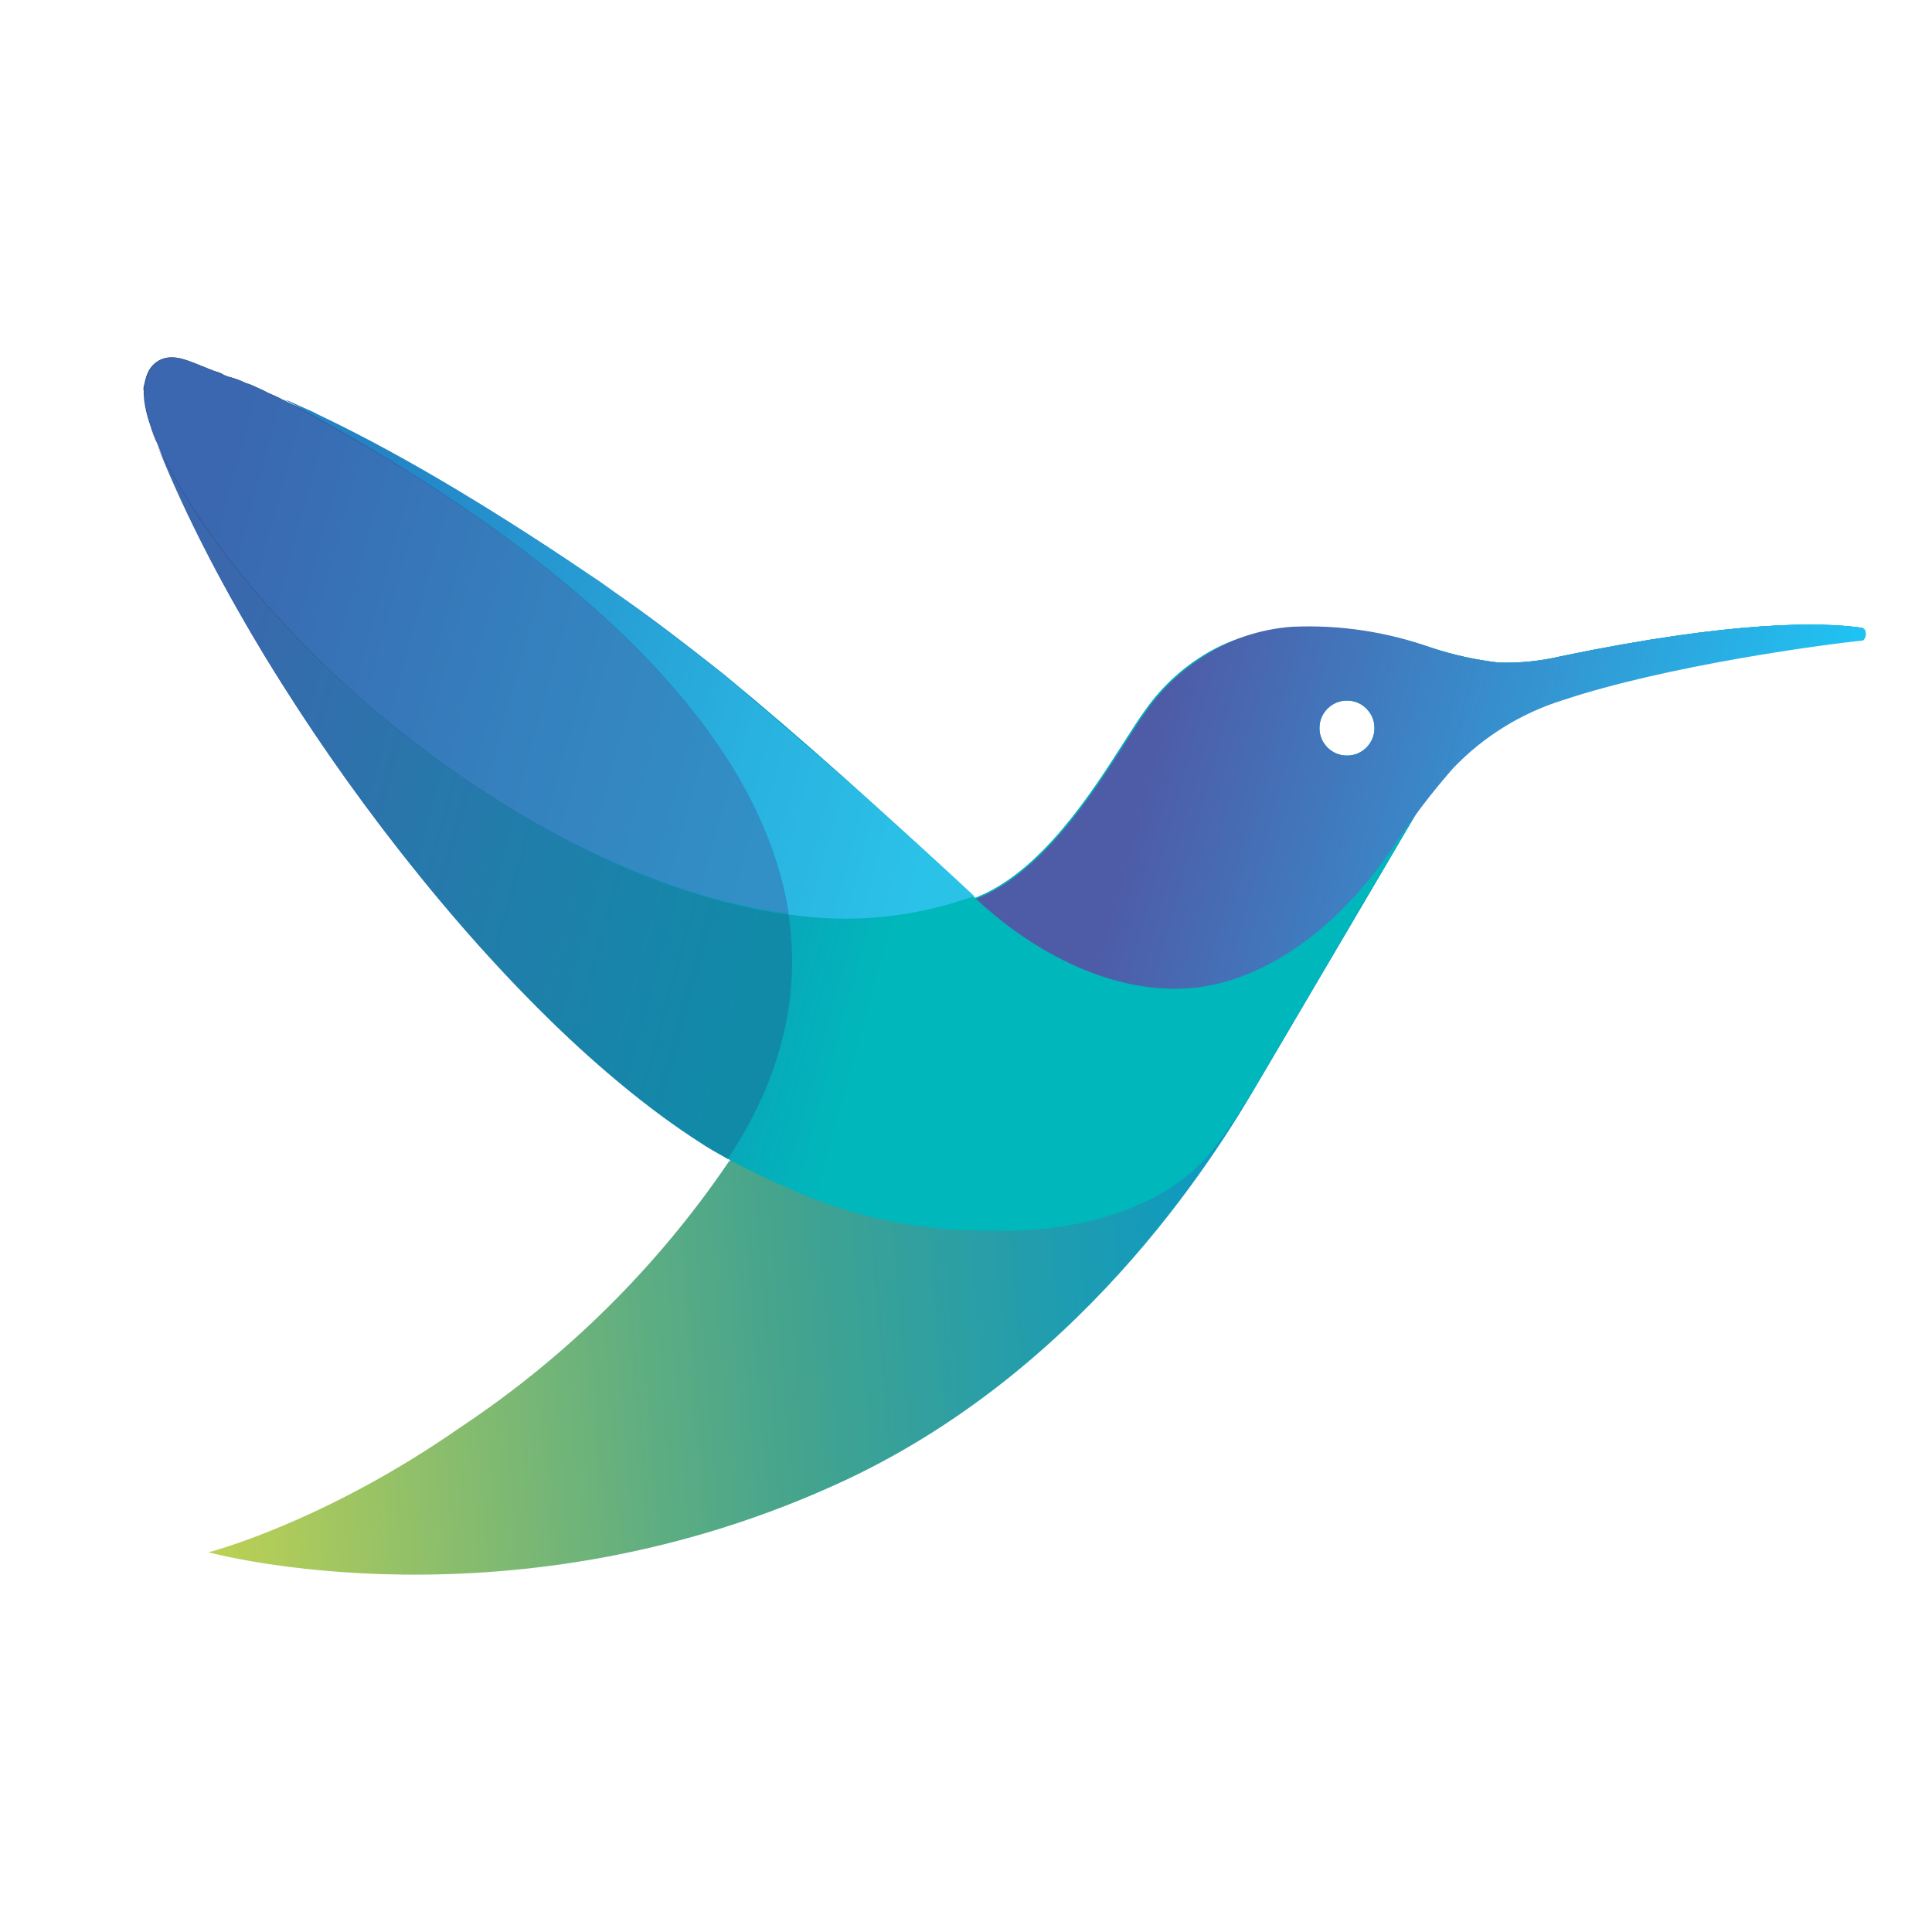
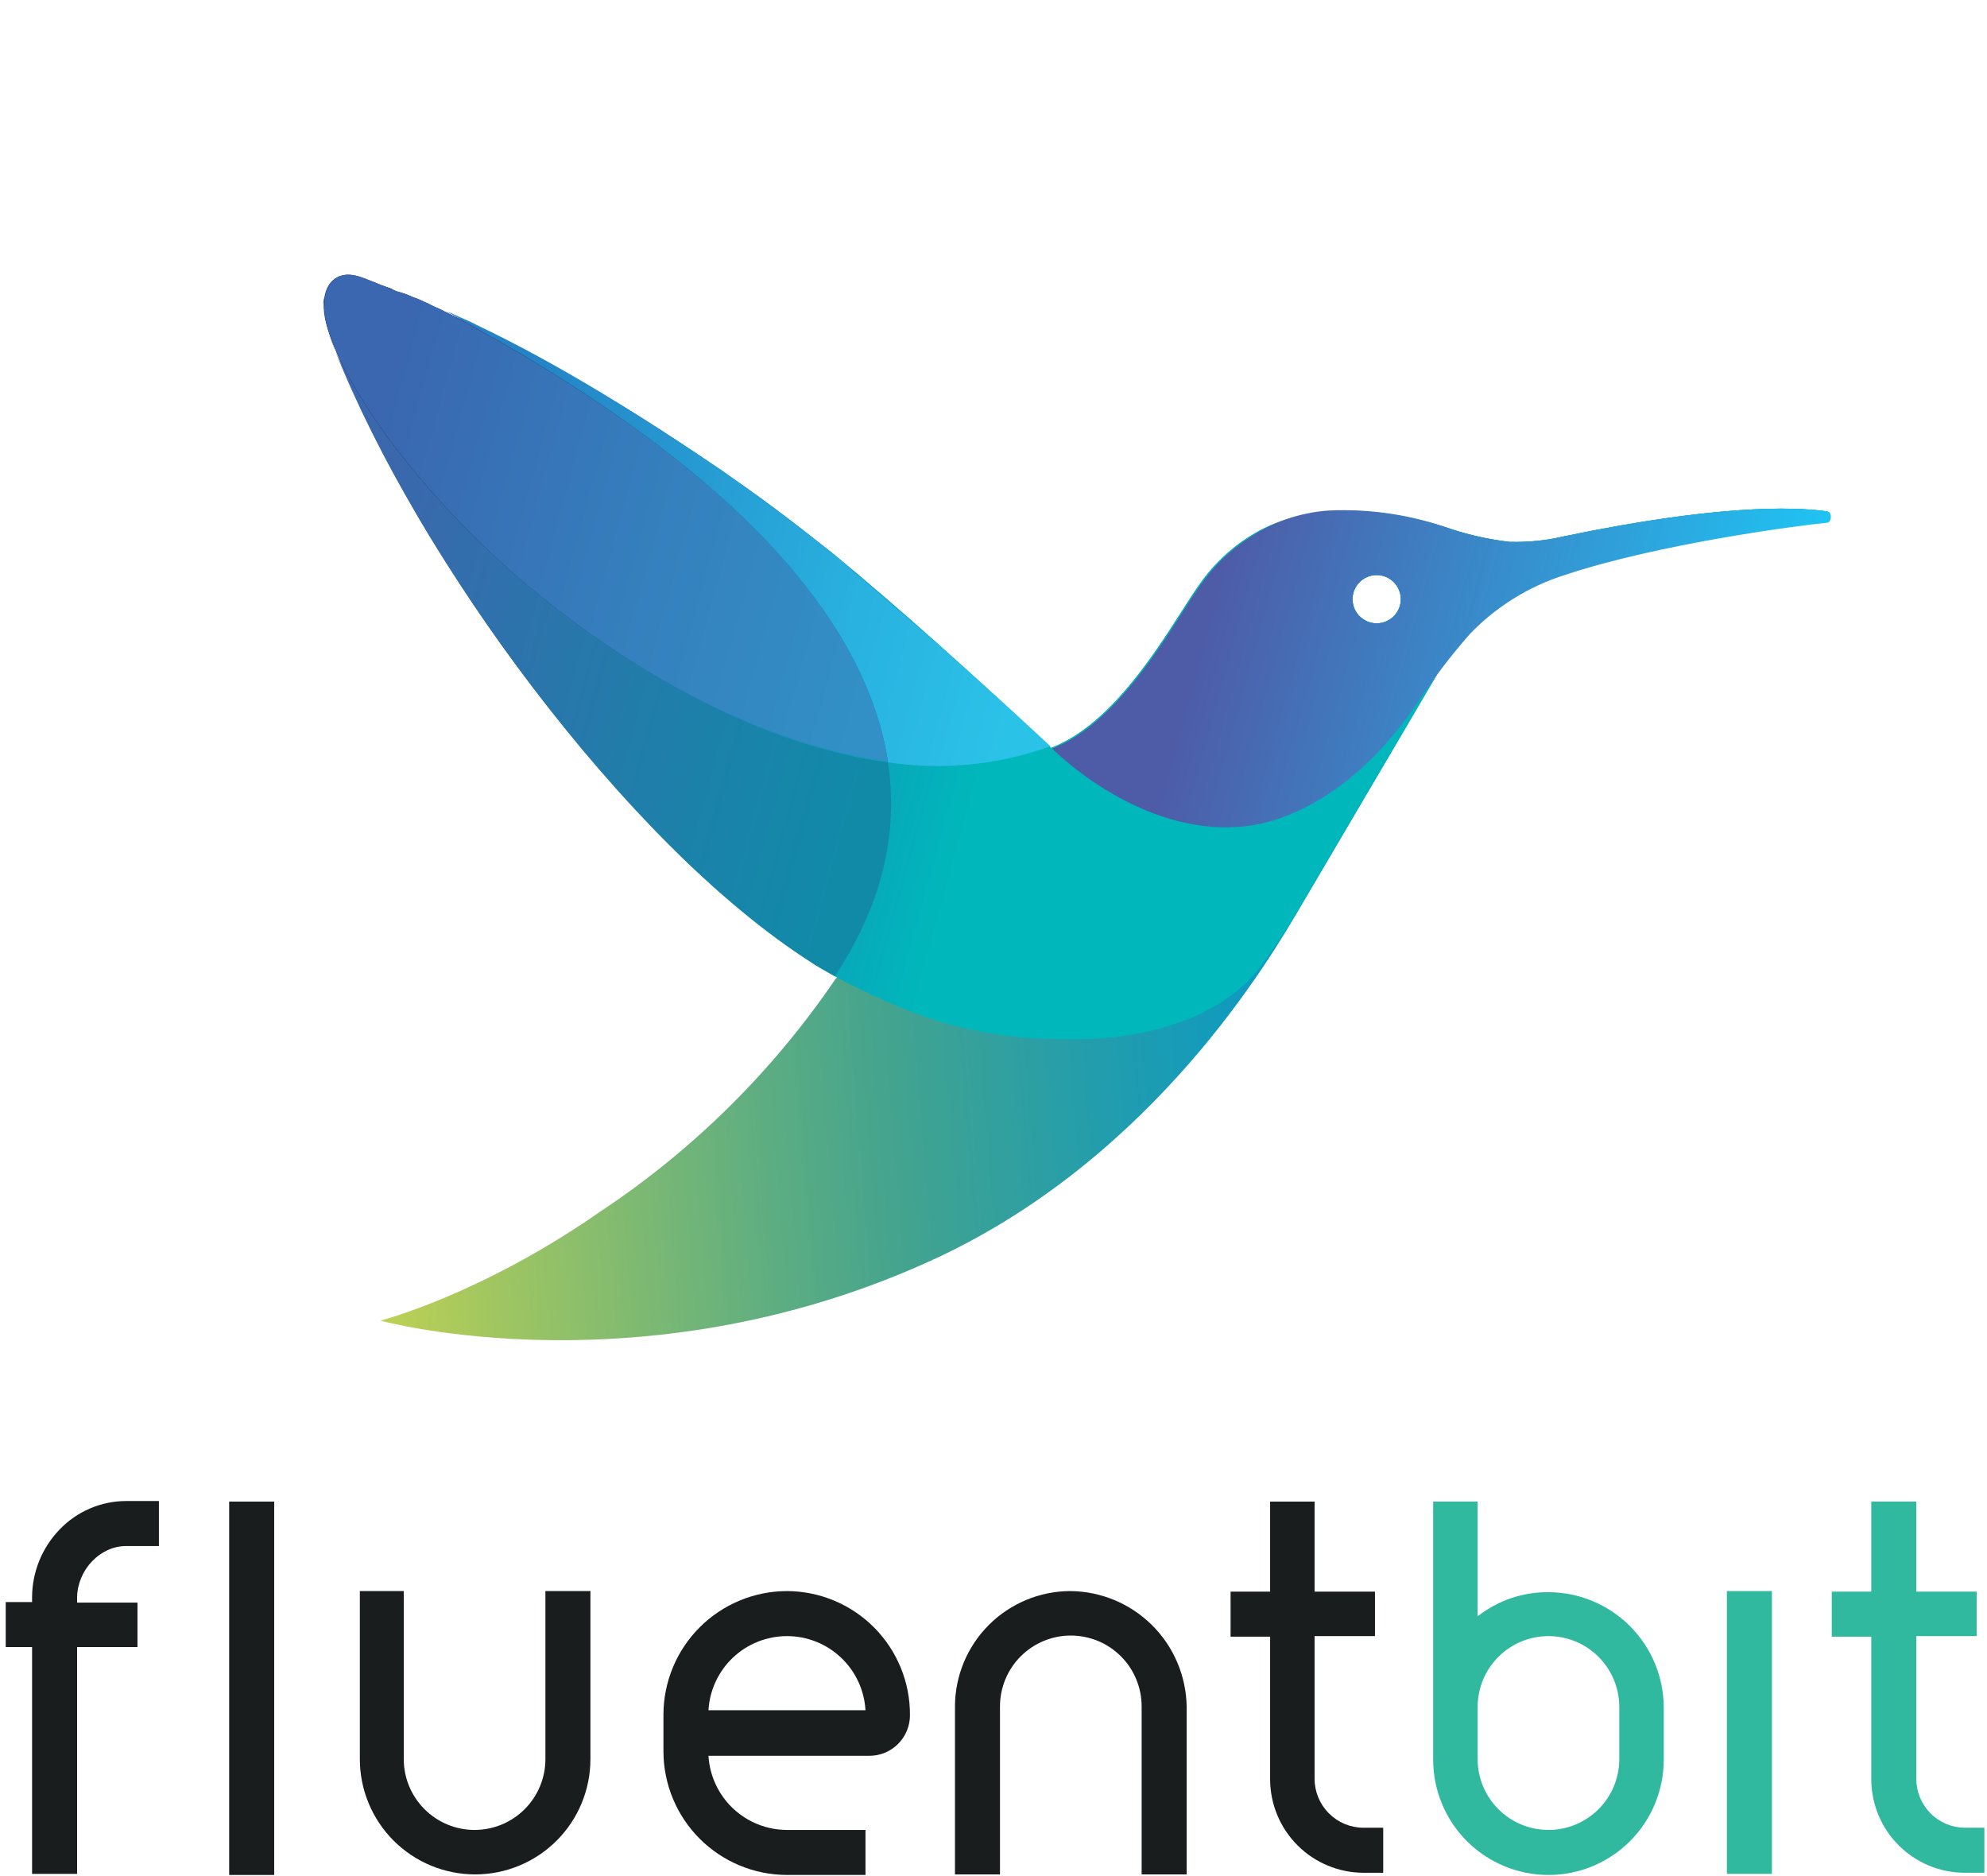
- <svg xmlns="http://www.w3.org/2000/svg" width="510" height="510" viewBox="0 0 510 510" fill="none">
-   <path fill-rule="evenodd" clip-rule="evenodd" d="M412.194 173.215C457.806 163.753 480.854 164.238 491.287 165.694C492.743 165.937 492.985 168.12 491.044 168.605C488.37 168.912 485.142 169.195 481.466 169.518C464.799 170.979 438.938 173.247 413.892 182.192C408.797 184.133 403.702 186.074 398.85 188.5C398.581 188.768 397.868 189.111 396.914 189.569C396.144 189.939 395.216 190.384 394.24 190.926C387.689 194.323 380.654 203.057 376.772 209.85L333.101 284.091C332.889 284.45 332.659 284.843 332.409 285.267C323.237 300.902 288.63 359.894 223.438 390.6C135.368 431.845 55.062 409.767 55.062 409.767C55.062 409.767 85.389 402.003 121.539 376.771C149.484 358.222 173.547 334.406 192.383 306.654C204.504 295.761 209.736 284.673 213.785 276.091C216.139 271.103 218.093 266.961 220.769 264.196C231.289 253.677 243.254 246.048 254.569 238.833C255.519 238.228 256.464 237.625 257.404 237.023C274.691 230.419 288.247 209.197 296.825 195.767C298.961 192.423 300.789 189.561 302.288 187.529C306.947 180.869 313.094 175.387 320.242 171.517C332.373 165.209 352.995 162.54 377.985 171.032C383.741 172.926 389.675 174.227 395.696 174.913C401.246 175.07 406.792 174.499 412.194 173.215ZM362.846 192.194C362.846 196.214 359.587 199.472 355.567 199.472C351.547 199.472 348.288 196.214 348.288 192.194C348.288 188.174 351.547 184.915 355.567 184.915C359.587 184.915 362.846 188.174 362.846 192.194Z" fill="url(#paint0_linear_462_3930)" />
-   <path fill-rule="evenodd" clip-rule="evenodd" d="M412.194 173.215C457.806 163.753 480.854 164.239 491.287 165.694C491.613 165.734 491.914 165.891 492.131 166.137C492.349 166.383 492.47 166.7 492.47 167.029C492.47 167.357 492.349 167.674 492.131 167.92C491.914 168.166 491.613 168.324 491.287 168.363C490.638 168.438 489.946 168.516 489.213 168.6C473.243 170.416 438.005 174.422 408.312 184.861C406.141 185.729 404.942 186.064 403.866 186.363C402.537 186.733 401.397 187.051 398.85 188.258C398.581 188.526 397.868 188.869 396.914 189.326C396.144 189.696 395.216 190.142 394.24 190.684C387.689 194.081 380.654 202.815 376.772 209.608L333.101 283.849C329.346 290.391 325.214 296.71 320.727 302.773C310.052 317.087 288.216 325.579 261.286 324.851C242.792 325.046 224.482 321.152 207.668 313.448C203.543 311.75 196.992 308.596 192.14 305.927L192.138 305.926C189.712 304.47 186.075 302.288 185.347 301.802C177.769 296.799 170.478 291.372 163.511 285.547C157.689 280.937 152.351 276.085 146.771 270.747C119.856 244.053 96.012 214.431 75.684 182.435C71.317 175.642 67.192 168.848 63.553 162.298C54.331 146.371 46.38 129.74 39.777 112.561C37.35 105.768 37.836 101.886 38.321 100.43C39.291 96.063 42.446 93.394 48.026 95.093C60.884 99.945 72.53 104.555 83.69 109.65C109.709 122.404 134.693 137.168 158.416 153.806C168.121 160.114 179.524 168.848 191.17 178.068C211.792 195.051 233.142 214.218 257.404 237.024C274.691 230.42 288.247 209.197 296.825 195.768C298.961 192.423 300.789 189.562 302.288 187.53C306.947 180.87 313.094 175.387 320.242 171.517C332.615 164.724 352.267 162.54 377.985 171.032C383.741 172.927 389.675 174.227 395.696 174.914C401.246 175.07 406.792 174.499 412.194 173.215ZM362.844 192.194C362.844 196.214 359.585 199.472 355.565 199.472C351.546 199.472 348.287 196.214 348.287 192.194C348.287 188.174 351.546 184.915 355.565 184.915C359.585 184.915 362.844 188.174 362.844 192.194Z" fill="url(#paint1_linear_462_3930)" />
-   <path opacity="0.8" d="M37.837 103.099C37.837 102.372 38.08 101.644 37.837 101.158C38.082 101.782 38.082 102.476 37.837 103.099Z" fill="url(#paint2_linear_462_3930)" />
-   <path opacity="0.8" d="M58.217 98.49C57.844 98.294 57.423 98.209 57.004 98.247C57.732 98.49 58.46 98.975 59.188 99.217C59.188 98.975 58.702 98.732 58.217 98.49Z" fill="url(#paint3_linear_462_3930)" />
-   <path opacity="0.8" d="M65.737 101.644C65.495 101.644 65.009 101.401 64.767 101.401C65.387 101.71 66.037 101.954 66.707 102.129C66.222 101.886 65.98 101.644 65.737 101.644Z" fill="url(#paint4_linear_462_3930)" />
-   <path d="M208.153 241.39C224.639 243.871 241.483 242.204 257.162 236.538C242.605 222.952 228.776 210.578 215.917 199.418C209.366 193.838 203.058 188.257 196.993 183.162C196.75 182.92 196.265 182.677 196.265 182.435C194.567 180.979 193.111 179.766 191.655 178.553C191.17 178.31 190.928 177.825 190.685 177.825C179.039 168.605 167.636 160.114 158.417 153.563C133.67 136.823 108.923 121.295 83.933 109.407C81.75 108.194 79.566 107.466 77.14 106.253C76.52 105.944 75.87 105.7 75.199 105.525C171.761 157.688 202.573 204.998 208.153 241.39Z" fill="url(#paint5_linear_462_3930)" />
-   <path opacity="0.8" d="M41.476 117.171C40.748 115.715 40.263 114.017 39.535 112.318C40.263 113.774 40.748 115.472 41.476 117.171Z" fill="url(#paint6_linear_462_3930)" />
-   <path opacity="0.3" d="M37.837 103.827C37.837 103.584 37.837 103.584 38.08 103.341C38.08 103.584 38.08 103.584 37.837 103.827Z" fill="url(#paint7_linear_462_3930)" />
-   <path opacity="0.3" d="M48.27 94.85C51.424 96.063 54.335 97.034 57.246 98.247C54.092 97.034 51.181 95.821 48.27 94.85Z" fill="url(#paint8_linear_462_3930)" />
-   <path opacity="0.3" d="M37.837 103.827C37.968 106.727 38.541 109.591 39.535 112.318C38.541 109.591 37.968 106.727 37.837 103.827Z" fill="url(#paint9_linear_462_3930)" />
-   <path opacity="0.3" d="M73.745 105.04L75.201 105.768C72.532 104.555 69.62 103.342 66.709 102.129C67.68 102.614 68.407 102.857 69.378 103.342C70.873 103.802 72.332 104.369 73.745 105.04Z" fill="url(#paint10_linear_462_3930)" />
-   <path d="M102.372 190.441C76.412 169.576 51.908 140.462 41.476 117.414C65.737 178.796 128.818 265.895 185.105 301.803C186.075 302.531 189.472 304.471 192.141 305.927C199.419 294.767 212.763 271.718 208.153 241.391C173.459 236.781 136.096 217.857 102.372 190.441Z" fill="url(#paint11_linear_462_3930)" />
-   <path opacity="0.3" d="M64.767 101.401L59.672 99.217C59.914 99.217 60.157 99.46 60.4 99.46C61.613 99.945 63.069 100.673 64.767 101.401Z" fill="url(#paint12_linear_462_3930)" />
-   <path opacity="0.8" d="M102.374 190.441C136.097 217.857 173.46 236.539 208.155 241.148C202.574 204.998 171.762 157.445 75.201 105.768C74.692 105.575 74.204 105.331 73.745 105.04C72.289 104.312 70.833 103.827 69.62 103.099C68.65 102.614 67.922 102.371 66.951 101.886C66.332 101.577 65.681 101.333 65.011 101.158C63.531 100.447 61.988 99.879 60.401 99.46C60.158 99.46 59.916 99.217 59.673 99.217C58.945 98.975 58.217 98.49 57.489 98.247C54.578 97.276 51.667 95.821 48.513 94.85C42.932 93.152 39.778 95.821 38.565 99.945C38.443 100.423 38.362 100.91 38.323 101.401C38.08 101.886 38.323 102.614 38.323 103.342C38.323 103.584 38.323 103.584 38.08 103.827C38.211 106.727 38.784 109.591 39.778 112.319C40.319 114.056 40.967 115.757 41.719 117.414C51.909 140.462 76.656 169.576 102.374 190.441Z" fill="url(#paint13_linear_462_3930)" />
-   <path d="M102.374 190.441C136.097 217.857 173.46 236.539 208.155 241.148C202.574 204.998 171.762 157.445 75.201 105.768C74.692 105.575 74.204 105.331 73.745 105.04C72.289 104.312 70.833 103.827 69.62 103.099C68.65 102.614 67.922 102.371 66.951 101.886C66.332 101.577 65.681 101.333 65.011 101.158C63.531 100.447 61.988 99.879 60.401 99.46C60.158 99.46 59.916 99.217 59.673 99.217C58.945 98.975 58.217 98.49 57.489 98.247C54.578 97.276 51.667 95.821 48.513 94.85C42.932 93.152 39.778 95.821 38.565 99.945C38.443 100.423 38.362 100.91 38.323 101.401C38.08 101.886 38.323 102.614 38.323 103.342C38.323 103.584 38.323 103.584 38.08 103.827C38.211 106.727 38.784 109.591 39.778 112.319C40.319 114.056 40.967 115.757 41.719 117.414C51.909 140.462 76.656 169.576 102.374 190.441Z" fill="url(#paint14_linear_462_3930)" />
-   <path fill-rule="evenodd" clip-rule="evenodd" d="M412.194 173.215C457.806 163.753 480.855 164.238 491.288 165.694C492.743 165.937 492.986 168.12 491.773 169.091C481.826 170.061 440.095 175.641 412.437 184.861C401.451 188.31 391.518 194.487 383.566 202.814C377.931 209.245 372.743 216.054 368.038 223.194C363.428 229.987 348.871 250.852 325.338 258.616C300.833 266.623 274.631 253.279 257.647 237.266C274.935 230.662 288.49 209.44 297.068 196.01C299.204 192.665 301.032 189.804 302.532 187.772C306.429 182.185 311.372 177.406 317.089 173.7C324.233 168.893 332.517 166.048 341.108 165.451C353.647 164.879 366.177 166.775 377.985 171.032C383.741 172.926 389.676 174.227 395.697 174.913C401.246 175.07 406.793 174.499 412.194 173.215ZM362.845 192.194C362.845 196.214 359.586 199.472 355.566 199.472C351.546 199.472 348.287 196.214 348.287 192.194C348.287 188.174 351.546 184.915 355.566 184.915C359.586 184.915 362.845 188.174 362.845 192.194Z" fill="url(#paint15_linear_462_3930)" />
+ <svg xmlns="http://www.w3.org/2000/svg" width="284" height="268" viewBox="0 0 284 268" fill="none">
+   <path fill-rule="evenodd" clip-rule="evenodd" d="M223.602 76.636C245.216 72.152 256.138 72.382 261.082 73.072C261.772 73.187 261.887 74.222 260.967 74.451C259.7 74.597 258.17 74.731 256.428 74.884C248.53 75.576 236.276 76.651 224.407 80.89C221.993 81.809 219.578 82.729 217.279 83.879C217.152 84.006 216.814 84.168 216.362 84.385C215.997 84.561 215.557 84.772 215.094 85.028C211.99 86.638 208.656 90.777 206.817 93.996L186.122 129.177C186.022 129.347 185.913 129.533 185.795 129.734C181.448 137.143 165.049 165.097 134.156 179.648C92.423 199.193 54.368 188.73 54.368 188.73C54.368 188.73 68.739 185.051 85.87 173.095C99.112 164.305 110.515 153.019 119.44 139.869C125.184 134.706 127.664 129.452 129.582 125.386C130.698 123.022 131.624 121.059 132.892 119.749C137.877 114.764 143.547 111.149 148.908 107.73C149.359 107.443 149.807 107.158 150.252 106.873C158.444 103.743 164.867 93.687 168.932 87.323C169.945 85.738 170.811 84.382 171.521 83.419C173.729 80.263 176.642 77.665 180.029 75.831C185.777 72.842 195.55 71.577 207.392 75.601C210.119 76.499 212.931 77.115 215.784 77.441C218.414 77.515 221.043 77.244 223.602 76.636ZM200.218 85.63C200.218 87.534 198.674 89.079 196.769 89.079C194.864 89.079 193.319 87.534 193.319 85.63C193.319 83.725 194.864 82.18 196.769 82.18C198.674 82.18 200.218 83.725 200.218 85.63Z" fill="url(#paint0_linear_462_3774)" />
+   <path fill-rule="evenodd" clip-rule="evenodd" d="M223.601 76.636C245.215 72.152 256.137 72.382 261.081 73.072C261.235 73.09 261.377 73.165 261.481 73.282C261.584 73.398 261.641 73.548 261.641 73.704C261.641 73.86 261.584 74.01 261.481 74.127C261.377 74.243 261.235 74.318 261.081 74.336C260.773 74.372 260.445 74.409 260.098 74.448C252.53 75.309 235.832 77.208 221.761 82.154C220.733 82.566 220.164 82.724 219.655 82.866C219.025 83.041 218.485 83.192 217.277 83.764C217.15 83.891 216.812 84.053 216.36 84.27C215.995 84.446 215.556 84.657 215.093 84.913C211.989 86.523 208.655 90.662 206.815 93.881L186.121 129.062C184.342 132.162 182.384 135.156 180.257 138.029C175.199 144.812 164.852 148.836 152.09 148.491C143.326 148.583 134.65 146.738 126.682 143.088C124.728 142.283 121.623 140.788 119.324 139.524L119.322 139.522C118.172 138.833 116.45 137.799 116.105 137.569C112.514 135.198 109.059 132.626 105.758 129.866C102.998 127.682 100.469 125.383 97.825 122.853C85.071 110.204 73.772 96.167 64.139 81.005C62.07 77.785 60.115 74.566 58.391 71.462C54.02 63.915 50.253 56.034 47.124 47.894C45.974 44.675 46.204 42.835 46.434 42.145C46.894 40.076 48.388 38.811 51.033 39.616C57.126 41.915 62.644 44.1 67.933 46.514C80.262 52.558 92.102 59.554 103.343 67.438C107.942 70.427 113.346 74.566 118.864 78.935C128.636 86.983 138.754 96.066 150.251 106.873C158.443 103.743 164.866 93.686 168.931 87.323C169.943 85.738 170.809 84.382 171.52 83.419C173.728 80.263 176.641 77.665 180.028 75.831C185.891 72.612 195.203 71.577 207.39 75.601C210.118 76.499 212.93 77.115 215.783 77.441C218.413 77.515 221.041 77.244 223.601 76.636ZM200.215 85.629C200.215 87.534 198.671 89.079 196.766 89.079C194.861 89.079 193.317 87.534 193.317 85.629C193.317 83.725 194.861 82.18 196.766 82.18C198.671 82.18 200.215 83.725 200.215 85.629Z" fill="url(#paint1_linear_462_3774)" />
+   <path opacity="0.8" d="M46.205 43.41C46.205 43.066 46.32 42.721 46.205 42.491C46.321 42.786 46.321 43.115 46.205 43.41Z" fill="url(#paint2_linear_462_3774)" />
+   <path opacity="0.8" d="M55.862 41.226C55.685 41.133 55.486 41.093 55.287 41.111C55.632 41.226 55.977 41.456 56.322 41.571C56.322 41.456 56.092 41.341 55.862 41.226Z" fill="url(#paint3_linear_462_3774)" />
+   <path opacity="0.8" d="M59.426 42.721C59.311 42.721 59.081 42.606 58.966 42.606C59.26 42.752 59.568 42.868 59.886 42.95C59.656 42.836 59.541 42.721 59.426 42.721Z" fill="url(#paint4_linear_462_3774)" />
+   <path d="M126.913 108.943C134.725 110.118 142.707 109.328 150.137 106.643C143.239 100.205 136.685 94.341 130.592 89.053C127.488 86.409 124.499 83.764 121.624 81.35C121.51 81.235 121.28 81.12 121.28 81.005C120.475 80.315 119.785 79.74 119.095 79.166C118.865 79.051 118.75 78.821 118.635 78.821C113.117 74.452 107.713 70.428 103.344 67.324C91.618 59.391 79.891 52.033 68.049 46.4C67.014 45.825 65.98 45.48 64.83 44.905C64.536 44.758 64.228 44.643 63.91 44.56C109.668 69.278 124.269 91.697 126.913 108.943Z" fill="url(#paint5_linear_462_3774)" />
+   <path opacity="0.8" d="M47.931 50.078C47.586 49.388 47.356 48.583 47.011 47.779C47.356 48.468 47.586 49.273 47.931 50.078Z" fill="url(#paint6_linear_462_3774)" />
+   <path opacity="0.3" d="M46.205 43.754C46.205 43.639 46.205 43.639 46.32 43.525C46.32 43.639 46.32 43.639 46.205 43.754Z" fill="url(#paint7_linear_462_3774)" />
+   <path opacity="0.3" d="M51.148 39.501C52.643 40.076 54.023 40.536 55.402 41.111C53.908 40.536 52.528 39.961 51.148 39.501Z" fill="url(#paint8_linear_462_3774)" />
+   <path opacity="0.3" d="M46.205 43.755C46.267 45.129 46.539 46.486 47.01 47.779C46.539 46.486 46.267 45.129 46.205 43.755Z" fill="url(#paint9_linear_462_3774)" />
+   <path opacity="0.3" d="M63.22 44.33L63.91 44.675C62.645 44.1 61.265 43.525 59.886 42.95C60.346 43.18 60.691 43.295 61.15 43.525C61.859 43.743 62.55 44.012 63.22 44.33Z" fill="url(#paint10_linear_462_3774)" />
+   <path d="M76.787 84.799C64.485 74.912 52.873 61.116 47.93 50.194C59.427 79.281 89.318 120.555 115.991 137.57C116.451 137.915 118.061 138.835 119.325 139.524C122.774 134.236 129.098 123.314 126.913 108.943C110.473 106.758 92.767 97.791 76.787 84.799Z" fill="url(#paint11_linear_462_3774)" />
+   <path opacity="0.3" d="M58.966 42.605L56.552 41.57C56.667 41.57 56.782 41.685 56.897 41.685C57.471 41.915 58.161 42.26 58.966 42.605Z" fill="url(#paint12_linear_462_3774)" />
+   <path opacity="0.8" d="M76.787 84.799C92.768 97.79 110.473 106.643 126.913 108.827C124.269 91.697 109.668 69.163 63.91 44.675C63.67 44.583 63.438 44.468 63.221 44.33C62.531 43.985 61.841 43.755 61.266 43.41C60.806 43.18 60.462 43.065 60.002 42.835C59.708 42.689 59.4 42.573 59.082 42.49C58.381 42.153 57.65 41.884 56.897 41.685C56.782 41.685 56.667 41.571 56.553 41.571C56.208 41.456 55.863 41.226 55.518 41.111C54.138 40.651 52.759 39.961 51.264 39.501C48.62 38.696 47.125 39.961 46.55 41.916C46.492 42.142 46.454 42.373 46.435 42.605C46.32 42.835 46.435 43.18 46.435 43.525C46.435 43.64 46.435 43.64 46.32 43.755C46.383 45.129 46.654 46.486 47.125 47.779C47.381 48.602 47.688 49.408 48.045 50.193C52.873 61.115 64.6 74.912 76.787 84.799Z" fill="url(#paint13_linear_462_3774)" />
+   <path d="M76.787 84.799C92.768 97.79 110.473 106.643 126.913 108.827C124.269 91.697 109.668 69.163 63.91 44.675C63.67 44.583 63.438 44.468 63.221 44.33C62.531 43.985 61.841 43.755 61.266 43.41C60.806 43.18 60.462 43.065 60.002 42.835C59.708 42.689 59.4 42.573 59.082 42.49C58.381 42.153 57.65 41.884 56.897 41.685C56.782 41.685 56.667 41.571 56.553 41.571C56.208 41.456 55.863 41.226 55.518 41.111C54.138 40.651 52.759 39.961 51.264 39.501C48.62 38.696 47.125 39.961 46.55 41.916C46.492 42.142 46.454 42.373 46.435 42.605C46.32 42.835 46.435 43.18 46.435 43.525C46.435 43.64 46.435 43.64 46.32 43.755C46.383 45.129 46.654 46.486 47.125 47.779C47.381 48.602 47.688 49.408 48.045 50.193C52.873 61.115 64.6 74.912 76.787 84.799Z" fill="url(#paint14_linear_462_3774)" />
+   <path fill-rule="evenodd" clip-rule="evenodd" d="M223.6 76.636C245.214 72.152 256.136 72.382 261.08 73.072C261.77 73.187 261.885 74.222 261.31 74.681C256.596 75.141 236.822 77.785 223.715 82.154C218.509 83.789 213.802 86.716 210.034 90.662C207.364 93.709 204.905 96.936 202.676 100.319C200.492 103.539 193.593 113.426 182.442 117.105C170.83 120.899 158.413 114.576 150.365 106.988C158.557 103.858 164.981 93.802 169.045 87.438C170.058 85.853 170.924 84.497 171.634 83.534C173.481 80.886 175.824 78.622 178.533 76.866C181.918 74.588 185.843 73.24 189.914 72.957C195.857 72.686 201.794 73.584 207.39 75.601C210.117 76.499 212.929 77.115 215.782 77.441C218.412 77.515 221.041 77.244 223.6 76.636ZM200.216 85.63C200.216 87.534 198.671 89.079 196.766 89.079C194.861 89.079 193.317 87.534 193.317 85.63C193.317 83.725 194.861 82.18 196.766 82.18C198.671 82.18 200.216 83.725 200.216 85.63Z" fill="url(#paint15_linear_462_3774)" />
+   <path d="M112.482 227.378C107.802 227.385 103.315 229.248 100.005 232.557C96.696 235.867 94.833 240.354 94.826 245.034V250.292C94.833 254.972 96.696 259.459 100.005 262.768C103.315 266.078 107.802 267.94 112.482 267.947H123.703V261.513H112.482C109.614 261.508 106.857 260.409 104.771 258.441C102.686 256.472 101.43 253.782 101.261 250.919H124.253C125.016 250.921 125.772 250.772 126.477 250.481C127.182 250.19 127.823 249.762 128.362 249.222C128.902 248.683 129.33 248.042 129.621 247.337C129.912 246.631 130.061 245.876 130.059 245.113C130.073 242.793 129.628 240.494 128.752 238.346C127.875 236.199 126.583 234.246 124.951 232.598C123.318 230.951 121.376 229.642 119.236 228.746C117.097 227.85 114.802 227.385 112.482 227.378ZM101.261 244.406C101.426 241.542 102.68 238.849 104.766 236.879C106.852 234.91 109.613 233.813 112.482 233.813C115.351 233.813 118.112 234.91 120.198 236.879C122.284 238.849 123.538 241.542 123.703 244.406H101.261Z" fill="#191D1E" />
+   <path d="M18.003 220.944H22.712V214.509H18.003C16.227 214.515 14.471 214.879 12.839 215.58C11.208 216.282 9.735 217.305 8.508 218.59C6.028 221.164 4.625 224.589 4.585 228.163V228.948H0.818V235.382H4.585V267.791H11.02V235.382H19.651V229.026H11.02V228.242C11.098 224.318 14.315 220.944 18.003 220.944Z" fill="#191D1E" />
+   <path d="M39.19 214.588H32.755V267.948H39.19V214.588Z" fill="#191D1E" />
+   <path d="M253.258 227.378H246.823V267.791H253.258V227.378Z" fill="#30B99E" />
+   <path d="M77.955 251.39C77.955 254.075 76.888 256.65 74.99 258.548C73.091 260.446 70.517 261.513 67.832 261.513C65.147 261.513 62.572 260.446 60.674 258.548C58.776 256.65 57.709 254.075 57.709 251.39V227.378H51.432V251.39C51.432 255.761 53.168 259.952 56.258 263.042C59.349 266.133 63.54 267.869 67.91 267.869C72.281 267.869 76.472 266.133 79.563 263.042C82.653 259.952 84.389 255.761 84.389 251.39V227.378H77.955V251.39Z" fill="#191D1E" />
+   <path d="M152.972 227.378C148.605 227.391 144.421 229.131 141.334 232.219C138.246 235.307 136.506 239.491 136.493 243.857V267.869H142.928V243.857C142.928 241.172 143.994 238.598 145.893 236.699C147.791 234.801 150.366 233.734 153.05 233.734C155.735 233.734 158.31 234.801 160.208 236.699C162.107 238.598 163.173 241.172 163.173 243.857V267.869H169.608V243.857C169.533 239.483 167.751 235.311 164.643 232.232C161.535 229.154 157.347 227.412 152.972 227.378Z" fill="#191D1E" />
+   <path d="M187.893 254.216V233.813H196.524V227.457H187.893V214.588H181.537V227.457H175.887V233.892H181.537V254.294C181.547 257.829 182.956 261.216 185.455 263.715C187.955 266.215 191.342 267.624 194.877 267.634H197.701V261.199H194.877C193.026 261.195 191.252 260.458 189.943 259.149C188.634 257.841 187.897 256.067 187.893 254.216Z" fill="#191D1E" />
+   <path d="M273.895 254.216V233.813H282.527V227.457H273.895V214.588H267.46V227.457H261.811V233.892H267.46V254.294C267.471 257.829 268.879 261.216 271.379 263.715C273.878 266.215 277.266 267.624 280.8 267.634H283.625V261.199H280.8C278.962 261.179 277.205 260.434 275.913 259.127C274.62 257.819 273.895 256.054 273.895 254.216Z" fill="#30B99E" />
+   <path d="M211.198 214.588V230.988C214.081 228.719 217.652 227.5 221.321 227.536C225.687 227.548 229.871 229.289 232.959 232.376C236.046 235.464 237.787 239.648 237.799 244.014V251.469C237.799 255.84 236.063 260.031 232.973 263.121C229.882 266.212 225.691 267.948 221.321 267.948C216.95 267.948 212.759 266.212 209.668 263.121C206.578 260.031 204.842 255.84 204.842 251.469V214.588H211.198ZM211.198 247.467V251.391C211.198 254.075 212.264 256.65 214.163 258.549C216.061 260.447 218.636 261.513 221.321 261.513C224.005 261.513 226.58 260.447 228.478 258.549C230.377 256.65 231.443 254.075 231.443 251.391V243.936C231.443 241.251 230.377 238.677 228.478 236.778C226.58 234.88 224.005 233.813 221.321 233.813C218.636 233.813 216.061 234.88 214.163 236.778C212.264 238.677 211.198 241.251 211.198 243.936V247.467Z" fill="#30B99E" />
  <defs>
-     <linearGradient id="paint0_linear_462_3930" x1="500.675" y1="269.01" x2="46.657" y2="305.665" gradientUnits="userSpaceOnUse">
+     <linearGradient id="paint0_linear_462_3774" x1="265.531" y1="122.03" x2="50.386" y2="139.4" gradientUnits="userSpaceOnUse">
      <stop offset="0.299" stop-color="#0097CE" />
      <stop offset="0.379" stop-color="#0999C5" />
      <stop offset="0.512" stop-color="#229DAD" />
      <stop offset="0.647" stop-color="#42A38F" />
      <stop offset="0.735" stop-color="#5DAD82" />
      <stop offset="0.924" stop-color="#A1C661" />
      <stop offset="1" stop-color="#BED153" />
    </linearGradient>
-     <linearGradient id="paint1_linear_462_3930" x1="24.408" y1="150.94" x2="463.709" y2="271.814" gradientUnits="userSpaceOnUse">
+     <linearGradient id="paint1_linear_462_3774" x1="39.841" y1="66.08" x2="248.012" y2="123.359" gradientUnits="userSpaceOnUse">
      <stop offset="0.082" stop-color="#3D65AF" />
      <stop offset="0.231" stop-color="#2372B8" />
      <stop offset="0.506" stop-color="#00B8BB" />
    </linearGradient>
-     <linearGradient id="paint2_linear_462_3930" x1="37.66" y1="102.08" x2="276.294" y2="167.74" gradientUnits="userSpaceOnUse">
+     <linearGradient id="paint2_linear_462_3774" x1="46.121" y1="42.927" x2="159.202" y2="74.042" gradientUnits="userSpaceOnUse">
      <stop offset="0.13" />
      <stop offset="0.328" stop-color="#00334B" />
      <stop offset="0.528" stop-color="#006190" />
      <stop offset="0.672" stop-color="#007FBB" />
      <stop offset="0.746" stop-color="#008ACC" />
    </linearGradient>
-     <linearGradient id="paint3_linear_462_3930" x1="39.973" y1="93.673" x2="278.608" y2="159.333" gradientUnits="userSpaceOnUse">
+     <linearGradient id="paint3_linear_462_3774" x1="47.217" y1="38.944" x2="160.298" y2="70.058" gradientUnits="userSpaceOnUse">
      <stop offset="0.13" />
      <stop offset="0.328" stop-color="#00334B" />
      <stop offset="0.528" stop-color="#006190" />
      <stop offset="0.672" stop-color="#007FBB" />
      <stop offset="0.746" stop-color="#008ACC" />
    </linearGradient>
-     <linearGradient id="paint4_linear_462_3930" x1="39.716" y1="94.603" x2="278.35" y2="160.263" gradientUnits="userSpaceOnUse">
+     <linearGradient id="paint4_linear_462_3774" x1="47.095" y1="39.384" x2="160.177" y2="70.499" gradientUnits="userSpaceOnUse">
      <stop offset="0.13" />
      <stop offset="0.328" stop-color="#00334B" />
      <stop offset="0.528" stop-color="#006190" />
      <stop offset="0.672" stop-color="#007FBB" />
      <stop offset="0.746" stop-color="#008ACC" />
    </linearGradient>
-     <linearGradient id="paint5_linear_462_3930" x1="62.506" y1="151.656" x2="265.174" y2="207.42" gradientUnits="userSpaceOnUse">
+     <linearGradient id="paint5_linear_462_3774" x1="57.895" y1="66.42" x2="153.933" y2="92.845" gradientUnits="userSpaceOnUse">
      <stop offset="0.13" stop-color="#2483C5" />
      <stop offset="0.167" stop-color="#2486C7" />
      <stop offset="0.676" stop-color="#29B1DF" />
      <stop offset="0.935" stop-color="#2BC2E8" />
    </linearGradient>
-     <linearGradient id="paint6_linear_462_3930" x1="34.62" y1="113.125" x2="273.254" y2="178.785" gradientUnits="userSpaceOnUse">
+     <linearGradient id="paint6_linear_462_3774" x1="44.682" y1="48.161" x2="157.763" y2="79.275" gradientUnits="userSpaceOnUse">
      <stop offset="0.13" />
      <stop offset="0.328" stop-color="#00334B" />
      <stop offset="0.528" stop-color="#006190" />
      <stop offset="0.672" stop-color="#007FBB" />
      <stop offset="0.746" stop-color="#008ACC" />
    </linearGradient>
-     <linearGradient id="paint7_linear_462_3930" x1="37.986" y1="103.592" x2="37.986" y2="103.592" gradientUnits="userSpaceOnUse">
+     <linearGradient id="paint7_linear_462_3774" x1="46.276" y1="43.643" x2="46.276" y2="43.643" gradientUnits="userSpaceOnUse">
      <stop stop-color="#682C90" />
      <stop offset="0.496" stop-color="#817CB9" />
      <stop offset="1" stop-color="white" />
    </linearGradient>
-     <linearGradient id="paint8_linear_462_3930" x1="243.107" y1="148.923" x2="122.237" y2="115.666" gradientUnits="userSpaceOnUse">
+     <linearGradient id="paint8_linear_462_3774" x1="143.476" y1="65.124" x2="86.199" y2="49.365" gradientUnits="userSpaceOnUse">
      <stop stop-color="#682C90" />
      <stop offset="0.496" stop-color="#817CB9" />
      <stop offset="1" stop-color="white" />
    </linearGradient>
-     <linearGradient id="paint9_linear_462_3930" x1="239.169" y1="163.235" x2="118.299" y2="129.978" gradientUnits="userSpaceOnUse">
+     <linearGradient id="paint9_linear_462_3774" x1="141.61" y1="71.907" x2="84.333" y2="56.147" gradientUnits="userSpaceOnUse">
      <stop stop-color="#682C90" />
      <stop offset="0.496" stop-color="#817CB9" />
      <stop offset="1" stop-color="white" />
    </linearGradient>
-     <linearGradient id="paint10_linear_462_3930" x1="242.496" y1="151.148" x2="121.625" y2="117.89" gradientUnits="userSpaceOnUse">
+     <linearGradient id="paint10_linear_462_3774" x1="143.186" y1="66.179" x2="85.909" y2="50.419" gradientUnits="userSpaceOnUse">
      <stop stop-color="#682C90" />
      <stop offset="0.496" stop-color="#817CB9" />
      <stop offset="1" stop-color="white" />
    </linearGradient>
-     <linearGradient id="paint11_linear_462_3930" x1="22.668" y1="185.768" x2="216.252" y2="239.033" gradientUnits="userSpaceOnUse">
+     <linearGradient id="paint11_linear_462_3774" x1="39.017" y1="82.585" x2="130.751" y2="107.825" gradientUnits="userSpaceOnUse">
      <stop offset="0.13" stop-color="#3B67AD" />
      <stop offset="0.57" stop-color="#227CAA" />
      <stop offset="0.935" stop-color="#118AA8" />
    </linearGradient>
-     <linearGradient id="paint12_linear_462_3930" x1="242.812" y1="149.992" x2="121.942" y2="116.734" gradientUnits="userSpaceOnUse">
+     <linearGradient id="paint12_linear_462_3774" x1="143.337" y1="65.631" x2="86.06" y2="49.871" gradientUnits="userSpaceOnUse">
      <stop stop-color="#682C90" />
      <stop offset="0.496" stop-color="#817CB9" />
      <stop offset="1" stop-color="white" />
    </linearGradient>
-     <linearGradient id="paint13_linear_462_3930" x1="26.993" y1="140.81" x2="265.627" y2="206.47" gradientUnits="userSpaceOnUse">
+     <linearGradient id="paint13_linear_462_3774" x1="41.067" y1="61.28" x2="154.148" y2="92.394" gradientUnits="userSpaceOnUse">
      <stop offset="0.13" />
      <stop offset="0.328" stop-color="#00334B" />
      <stop offset="0.528" stop-color="#006190" />
      <stop offset="0.672" stop-color="#007FBB" />
      <stop offset="0.746" stop-color="#008ACC" />
    </linearGradient>
-     <linearGradient id="paint14_linear_462_3930" x1="26.993" y1="140.81" x2="221.152" y2="194.233" gradientUnits="userSpaceOnUse">
+     <linearGradient id="paint14_linear_462_3774" x1="41.067" y1="61.28" x2="133.073" y2="86.595" gradientUnits="userSpaceOnUse">
      <stop offset="0.13" stop-color="#3A67B0" />
      <stop offset="0.562" stop-color="#357FBD" />
      <stop offset="0.935" stop-color="#3290C6" />
    </linearGradient>
-     <linearGradient id="paint15_linear_462_3930" x1="273.201" y1="179.322" x2="474.017" y2="234.576" gradientUnits="userSpaceOnUse">
+     <linearGradient id="paint15_linear_462_3774" x1="157.736" y1="79.53" x2="252.896" y2="105.713" gradientUnits="userSpaceOnUse">
      <stop offset="0.172" stop-color="#4E5CA8" />
      <stop offset="0.994" stop-color="#1FC3F3" />
    </linearGradient>
  </defs>
</svg>
